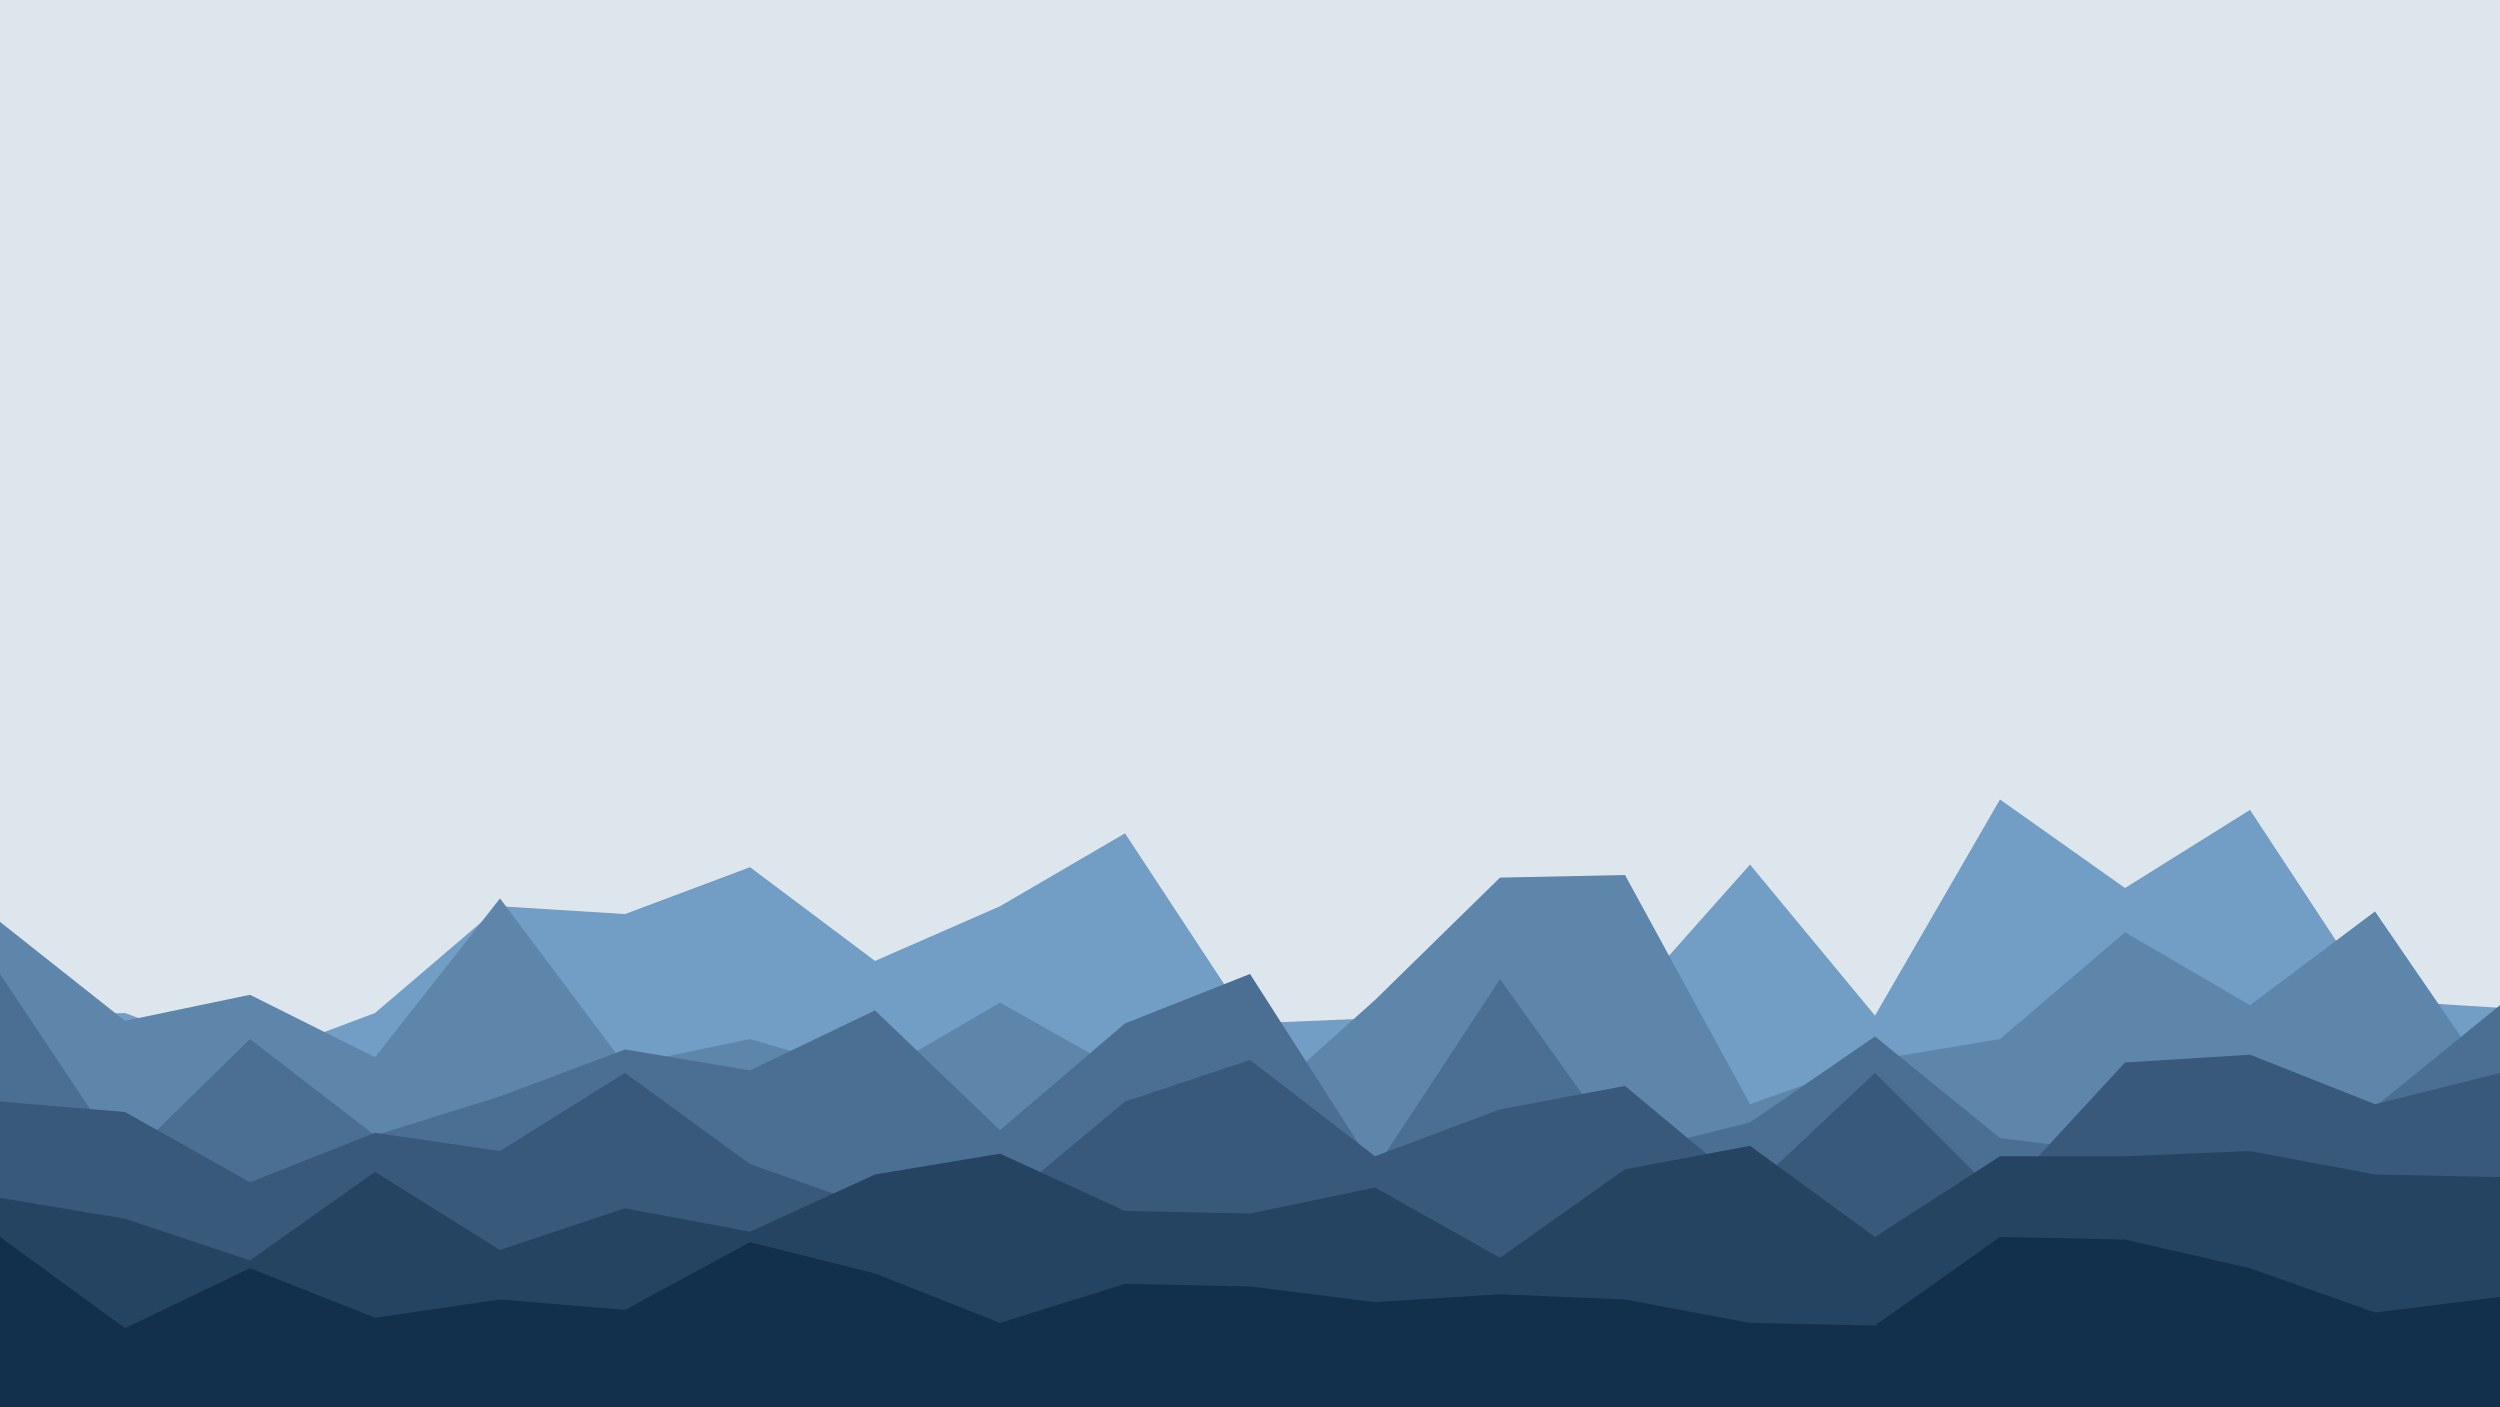
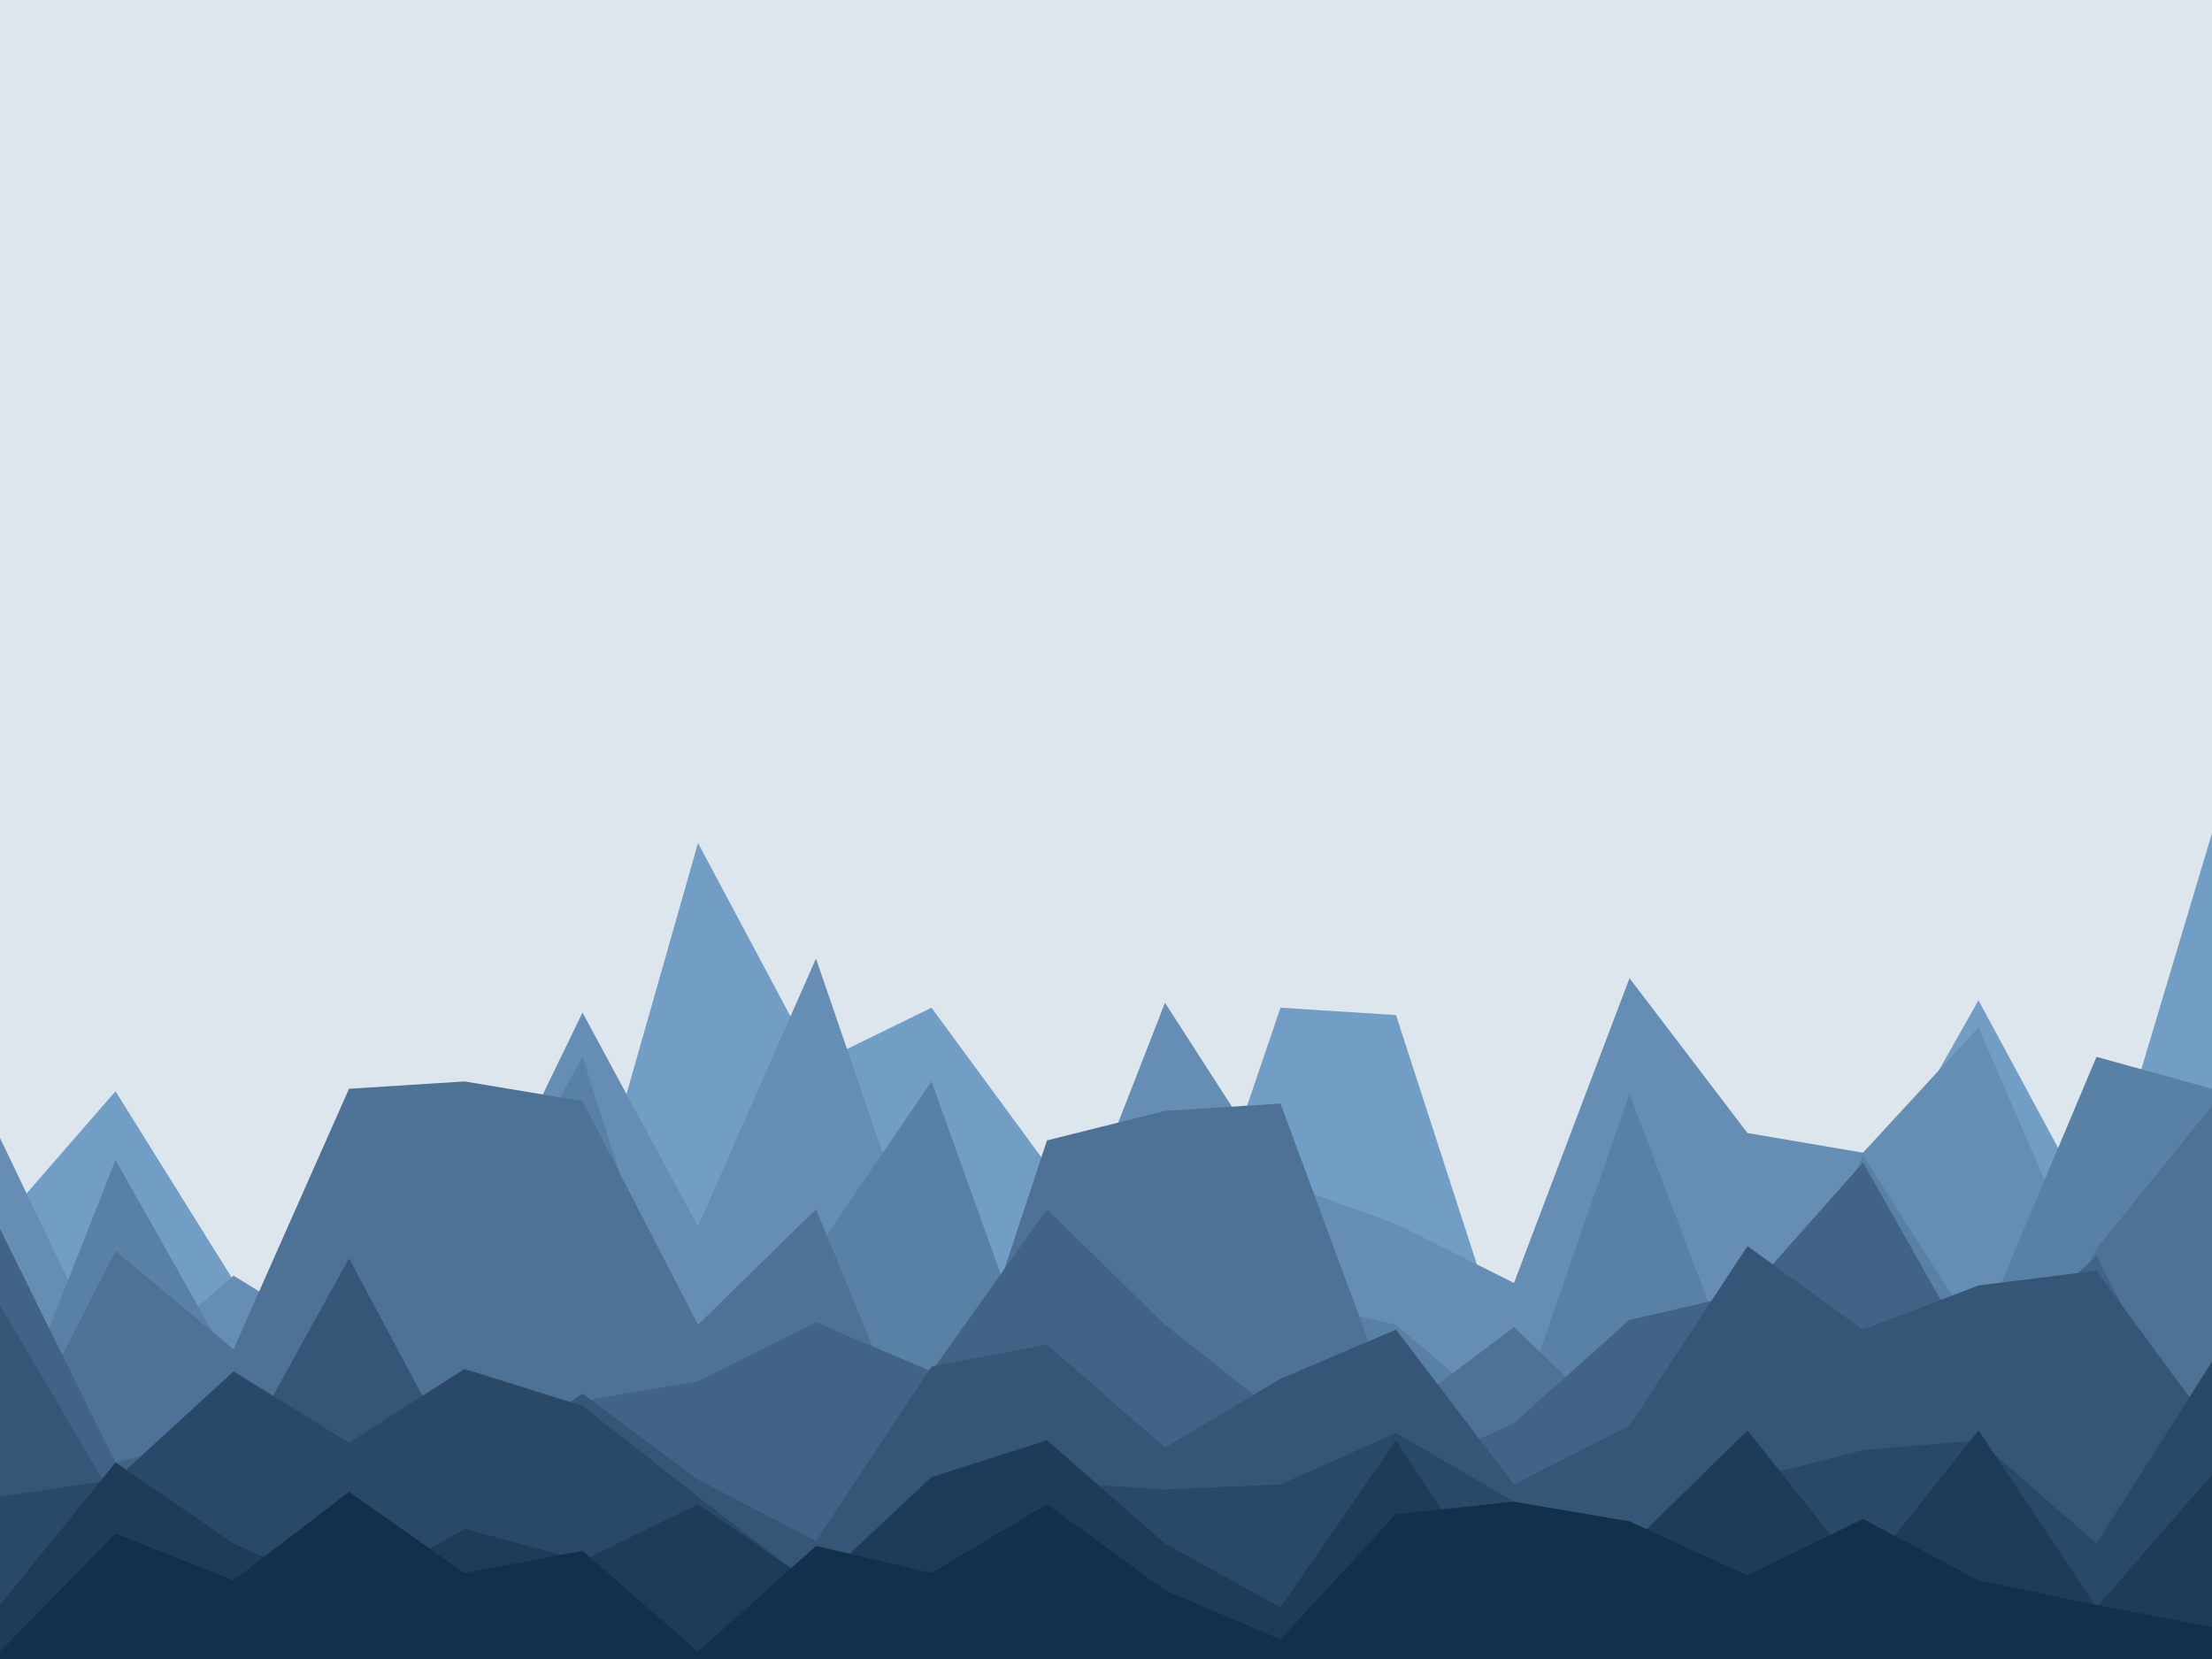
- <svg xmlns="http://www.w3.org/2000/svg" id="visual" viewBox="0 0 960 540" width="960" height="540" version="1.1">
-   <rect x="0" y="0" width="960" height="540" fill="#DCE6EC" />
-   <path d="M0 390L48 389L96 407L144 389L192 348L240 351L288 333L336 369L384 348L432 320L480 393L528 391L576 357L624 386L672 332L720 390L768 307L816 341L864 311L912 384L960 387L960 541L912 541L864 541L816 541L768 541L720 541L672 541L624 541L576 541L528 541L480 541L432 541L384 541L336 541L288 541L240 541L192 541L144 541L96 541L48 541L0 541Z" fill="#729dc5" />
-   <path d="M0 354L48 392L96 382L144 406L192 345L240 409L288 399L336 413L384 385L432 412L480 427L528 384L576 337L624 336L672 424L720 407L768 399L816 358L864 386L912 350L960 420L960 541L912 541L864 541L816 541L768 541L720 541L672 541L624 541L576 541L528 541L480 541L432 541L384 541L336 541L288 541L240 541L192 541L144 541L96 541L48 541L0 541Z" fill="#5e86ab" />
-   <path d="M0 374L48 446L96 399L144 436L192 421L240 403L288 411L336 388L384 434L432 393L480 374L528 449L576 376L624 443L672 431L720 398L768 437L816 443L864 439L912 425L960 386L960 541L912 541L864 541L816 541L768 541L720 541L672 541L624 541L576 541L528 541L480 541L432 541L384 541L336 541L288 541L240 541L192 541L144 541L96 541L48 541L0 541Z" fill="#4b6f92" />
-   <path d="M0 423L48 427L96 454L144 435L192 442L240 412L288 447L336 464L384 463L432 423L480 407L528 444L576 426L624 417L672 457L720 412L768 460L816 408L864 405L912 424L960 412L960 541L912 541L864 541L816 541L768 541L720 541L672 541L624 541L576 541L528 541L480 541L432 541L384 541L336 541L288 541L240 541L192 541L144 541L96 541L48 541L0 541Z" fill="#38597a" />
-   <path d="M0 460L48 468L96 484L144 450L192 480L240 464L288 473L336 451L384 443L432 465L480 466L528 456L576 483L624 449L672 440L720 475L768 444L816 444L864 442L912 451L960 452L960 541L912 541L864 541L816 541L768 541L720 541L672 541L624 541L576 541L528 541L480 541L432 541L384 541L336 541L288 541L240 541L192 541L144 541L96 541L48 541L0 541Z" fill="#254462" />
-   <path d="M0 475L48 510L96 487L144 506L192 499L240 503L288 477L336 489L384 508L432 493L480 494L528 500L576 497L624 499L672 508L720 509L768 475L816 476L864 487L912 504L960 498L960 541L912 541L864 541L816 541L768 541L720 541L672 541L624 541L576 541L528 541L480 541L432 541L384 541L336 541L288 541L240 541L192 541L144 541L96 541L48 541L0 541Z" fill="#12304b" />
+ <svg xmlns="http://www.w3.org/2000/svg" id="visual" viewBox="0 0 900 675" width="900" height="675" version="1.1">
+   <rect x="0" y="0" width="900" height="675" fill="#DCE6EC" />
+   <path d="M0 498L47 444L95 521L142 549L189 497L237 508L284 343L332 433L379 410L426 474L474 548L521 410L568 413L616 561L663 484L711 470L758 490L805 407L853 496L900 339L900 676L853 676L805 676L758 676L711 676L663 676L616 676L568 676L521 676L474 676L426 676L379 676L332 676L284 676L237 676L189 676L142 676L95 676L47 676L0 676Z" fill="#729dc5" />
+   <path d="M0 463L47 561L95 519L142 548L189 511L237 412L284 499L332 390L379 527L426 531L474 408L521 481L568 498L616 522L663 398L711 461L758 469L805 418L853 529L900 515L900 676L853 676L805 676L758 676L711 676L663 676L616 676L568 676L521 676L474 676L426 676L379 676L332 676L284 676L237 676L189 676L142 676L95 676L47 676L0 676Z" fill="#668eb5" />
+   <path d="M0 591L47 472L95 557L142 569L189 517L237 430L284 577L332 509L379 440L426 571L474 562L521 528L568 539L616 580L663 445L711 572L758 470L805 544L853 430L900 443L900 676L853 676L805 676L758 676L711 676L663 676L616 676L568 676L521 676L474 676L426 676L379 676L332 676L284 676L237 676L189 676L142 676L95 676L47 676L0 676Z" fill="#5980a5" />
+   <path d="M0 601L47 509L95 549L142 443L189 440L237 448L284 539L332 492L379 606L426 464L474 452L521 449L568 576L616 540L663 585L711 587L758 562L805 598L853 508L900 450L900 676L853 676L805 676L758 676L711 676L663 676L616 676L568 676L521 676L474 676L426 676L379 676L332 676L284 676L237 676L189 676L142 676L95 676L47 676L0 676Z" fill="#4d7295" />
+   <path d="M0 500L47 595L95 583L142 604L189 574L237 570L284 562L332 538L379 558L426 492L474 539L521 576L568 601L616 579L663 537L711 526L758 473L805 556L853 511L900 602L900 676L853 676L805 676L758 676L711 676L663 676L616 676L568 676L521 676L474 676L426 676L379 676L332 676L284 676L237 676L189 676L142 676L95 676L47 676L0 676Z" fill="#416486" />
+   <path d="M0 531L47 611L95 597L142 512L189 600L237 567L284 602L332 627L379 556L426 547L474 589L521 561L568 541L616 604L663 580L711 507L758 541L805 523L853 517L900 581L900 676L853 676L805 676L758 676L711 676L663 676L616 676L568 676L521 676L474 676L426 676L379 676L332 676L284 676L237 676L189 676L142 676L95 676L47 676L0 676Z" fill="#355677" />
+   <path d="M0 609L47 602L95 558L142 587L189 557L237 572L284 609L332 646L379 609L426 603L474 606L521 604L568 583L616 611L663 632L711 602L758 590L805 586L853 628L900 554L900 676L853 676L805 676L758 676L711 676L663 676L616 676L568 676L521 676L474 676L426 676L379 676L332 676L284 676L237 676L189 676L142 676L95 676L47 676L0 676Z" fill="#2a4968" />
+   <path d="M0 653L47 595L95 628L142 649L189 622L237 635L284 612L332 645L379 601L426 586L474 628L521 654L568 586L616 659L663 629L711 582L758 641L805 582L853 654L900 600L900 676L853 676L805 676L758 676L711 676L663 676L616 676L568 676L521 676L474 676L426 676L379 676L332 676L284 676L237 676L189 676L142 676L95 676L47 676L0 676Z" fill="#1e3c59" />
+   <path d="M0 672L47 624L95 643L142 607L189 640L237 631L284 672L332 629L379 640L426 612L474 647L521 667L568 616L616 611L663 619L711 641L758 618L805 643L853 653L900 662L900 676L853 676L805 676L758 676L711 676L663 676L616 676L568 676L521 676L474 676L426 676L379 676L332 676L284 676L237 676L189 676L142 676L95 676L47 676L0 676Z" fill="#12304b" />
</svg>
